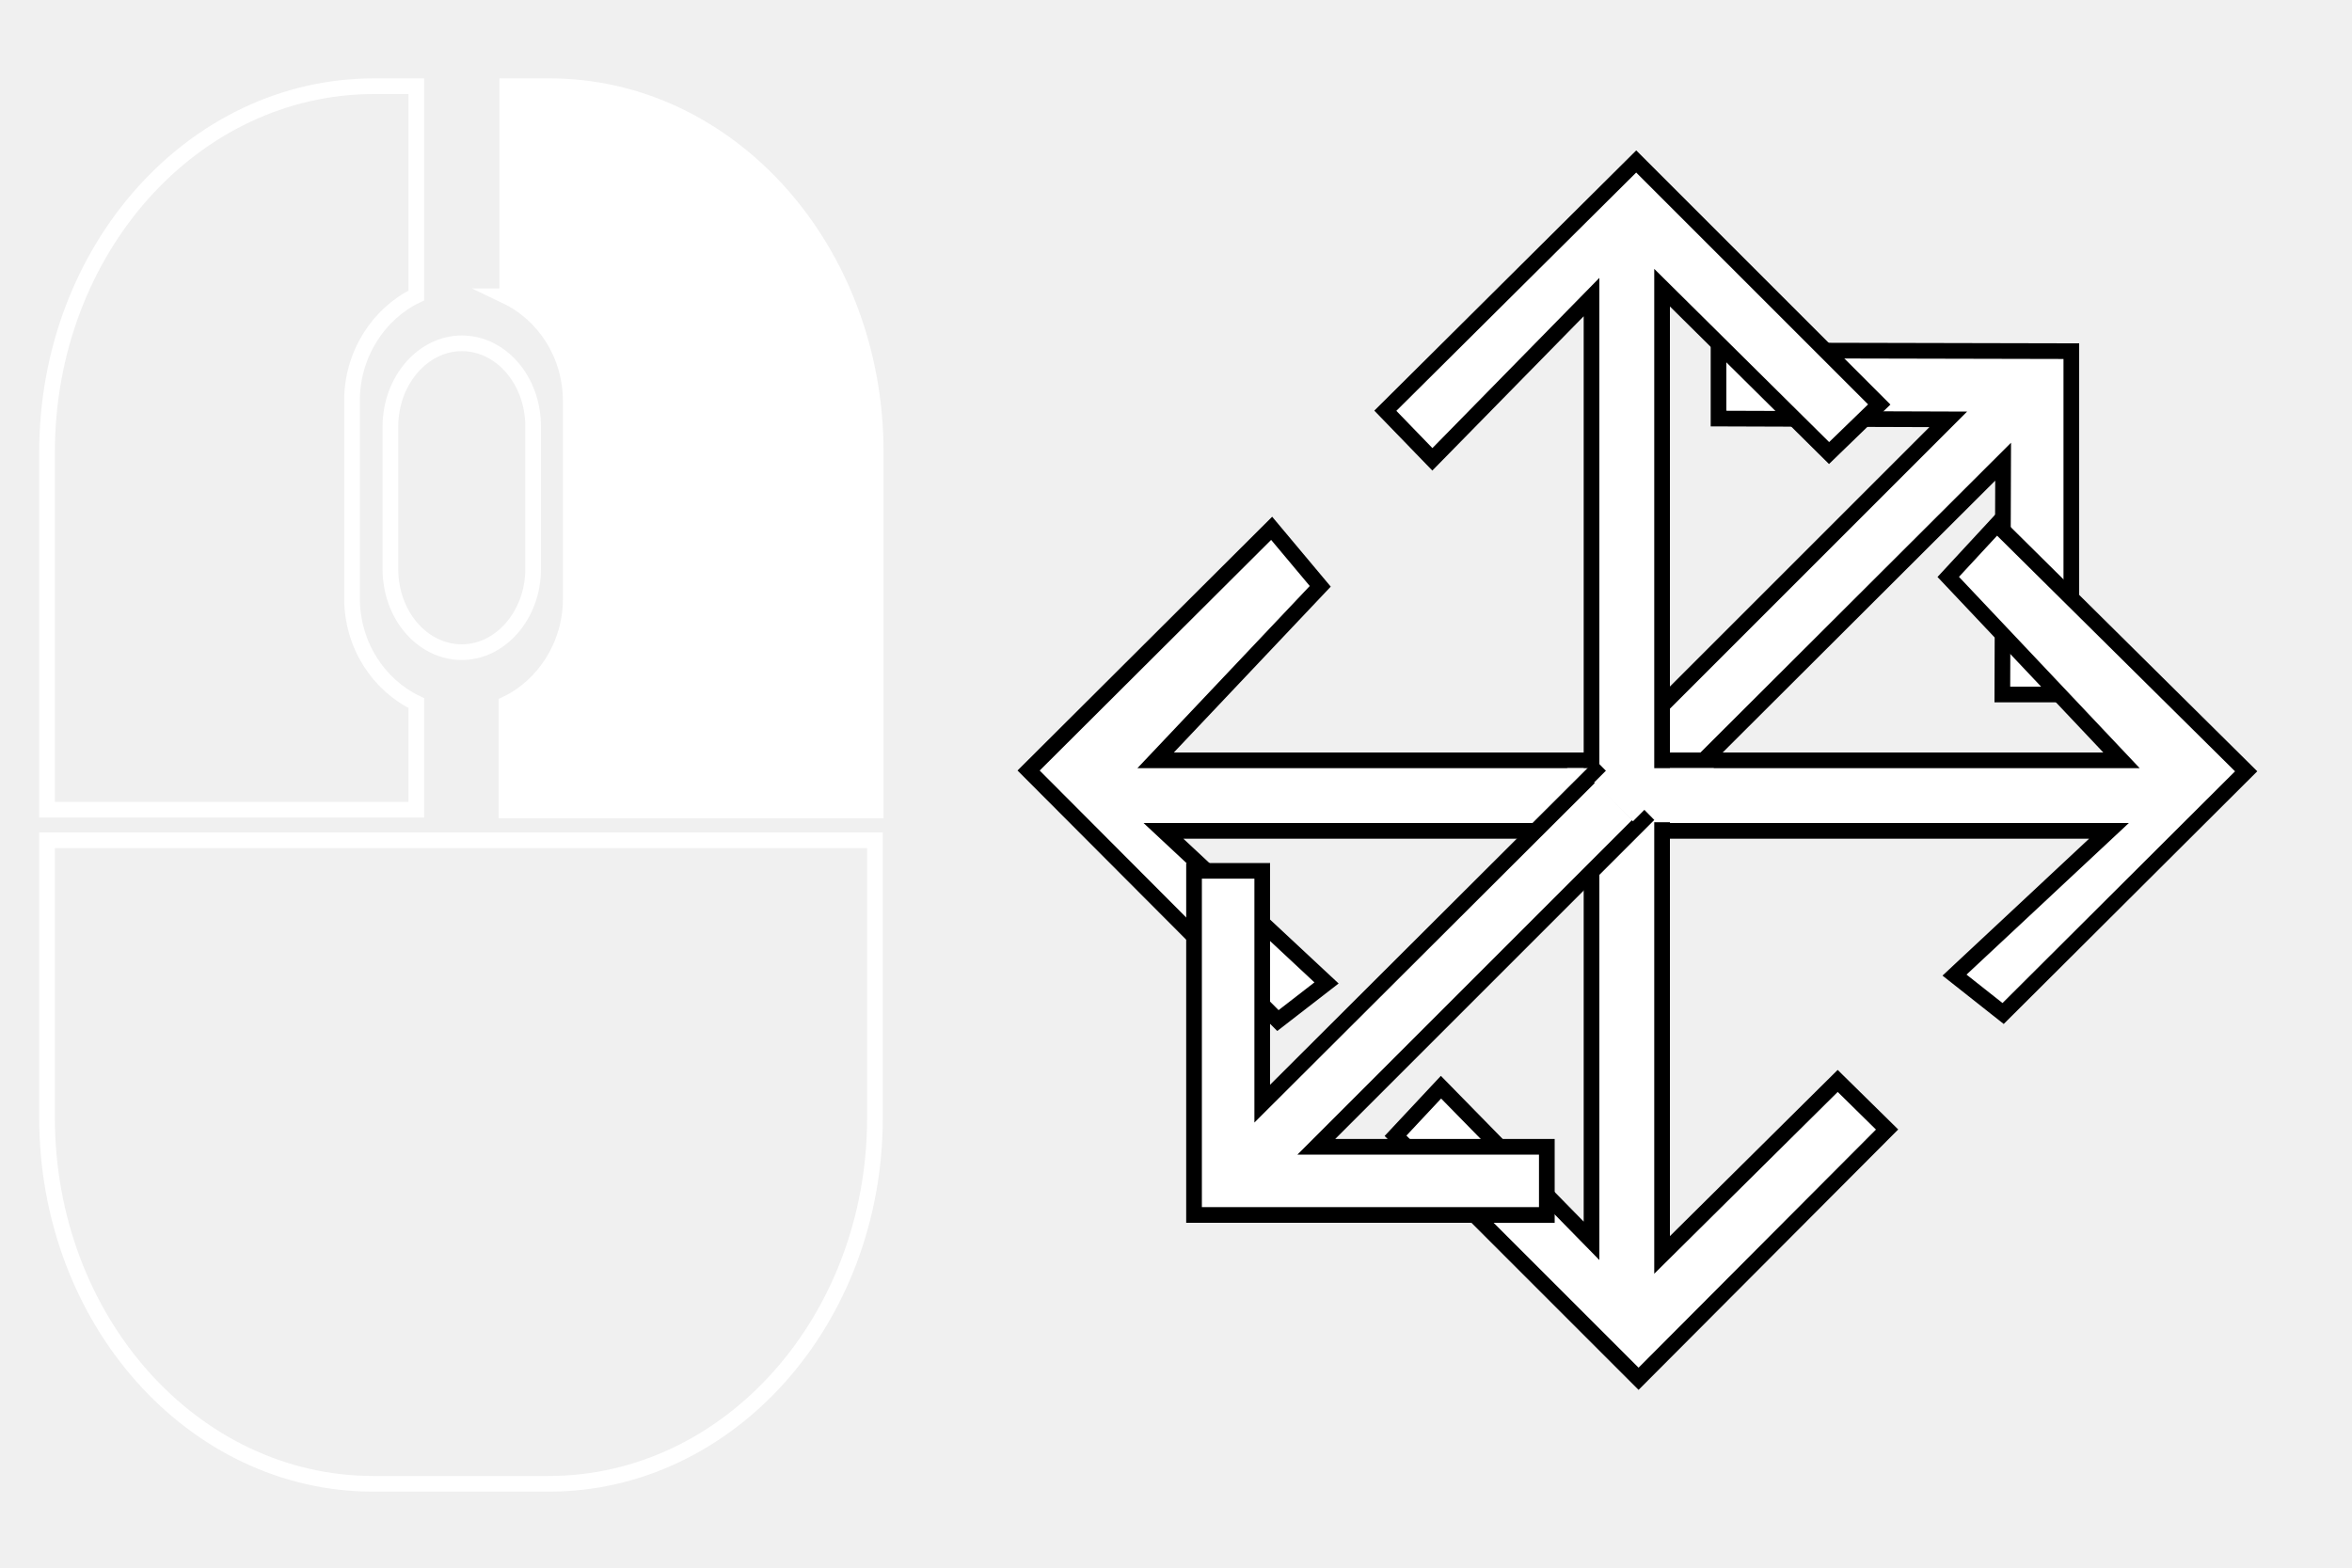
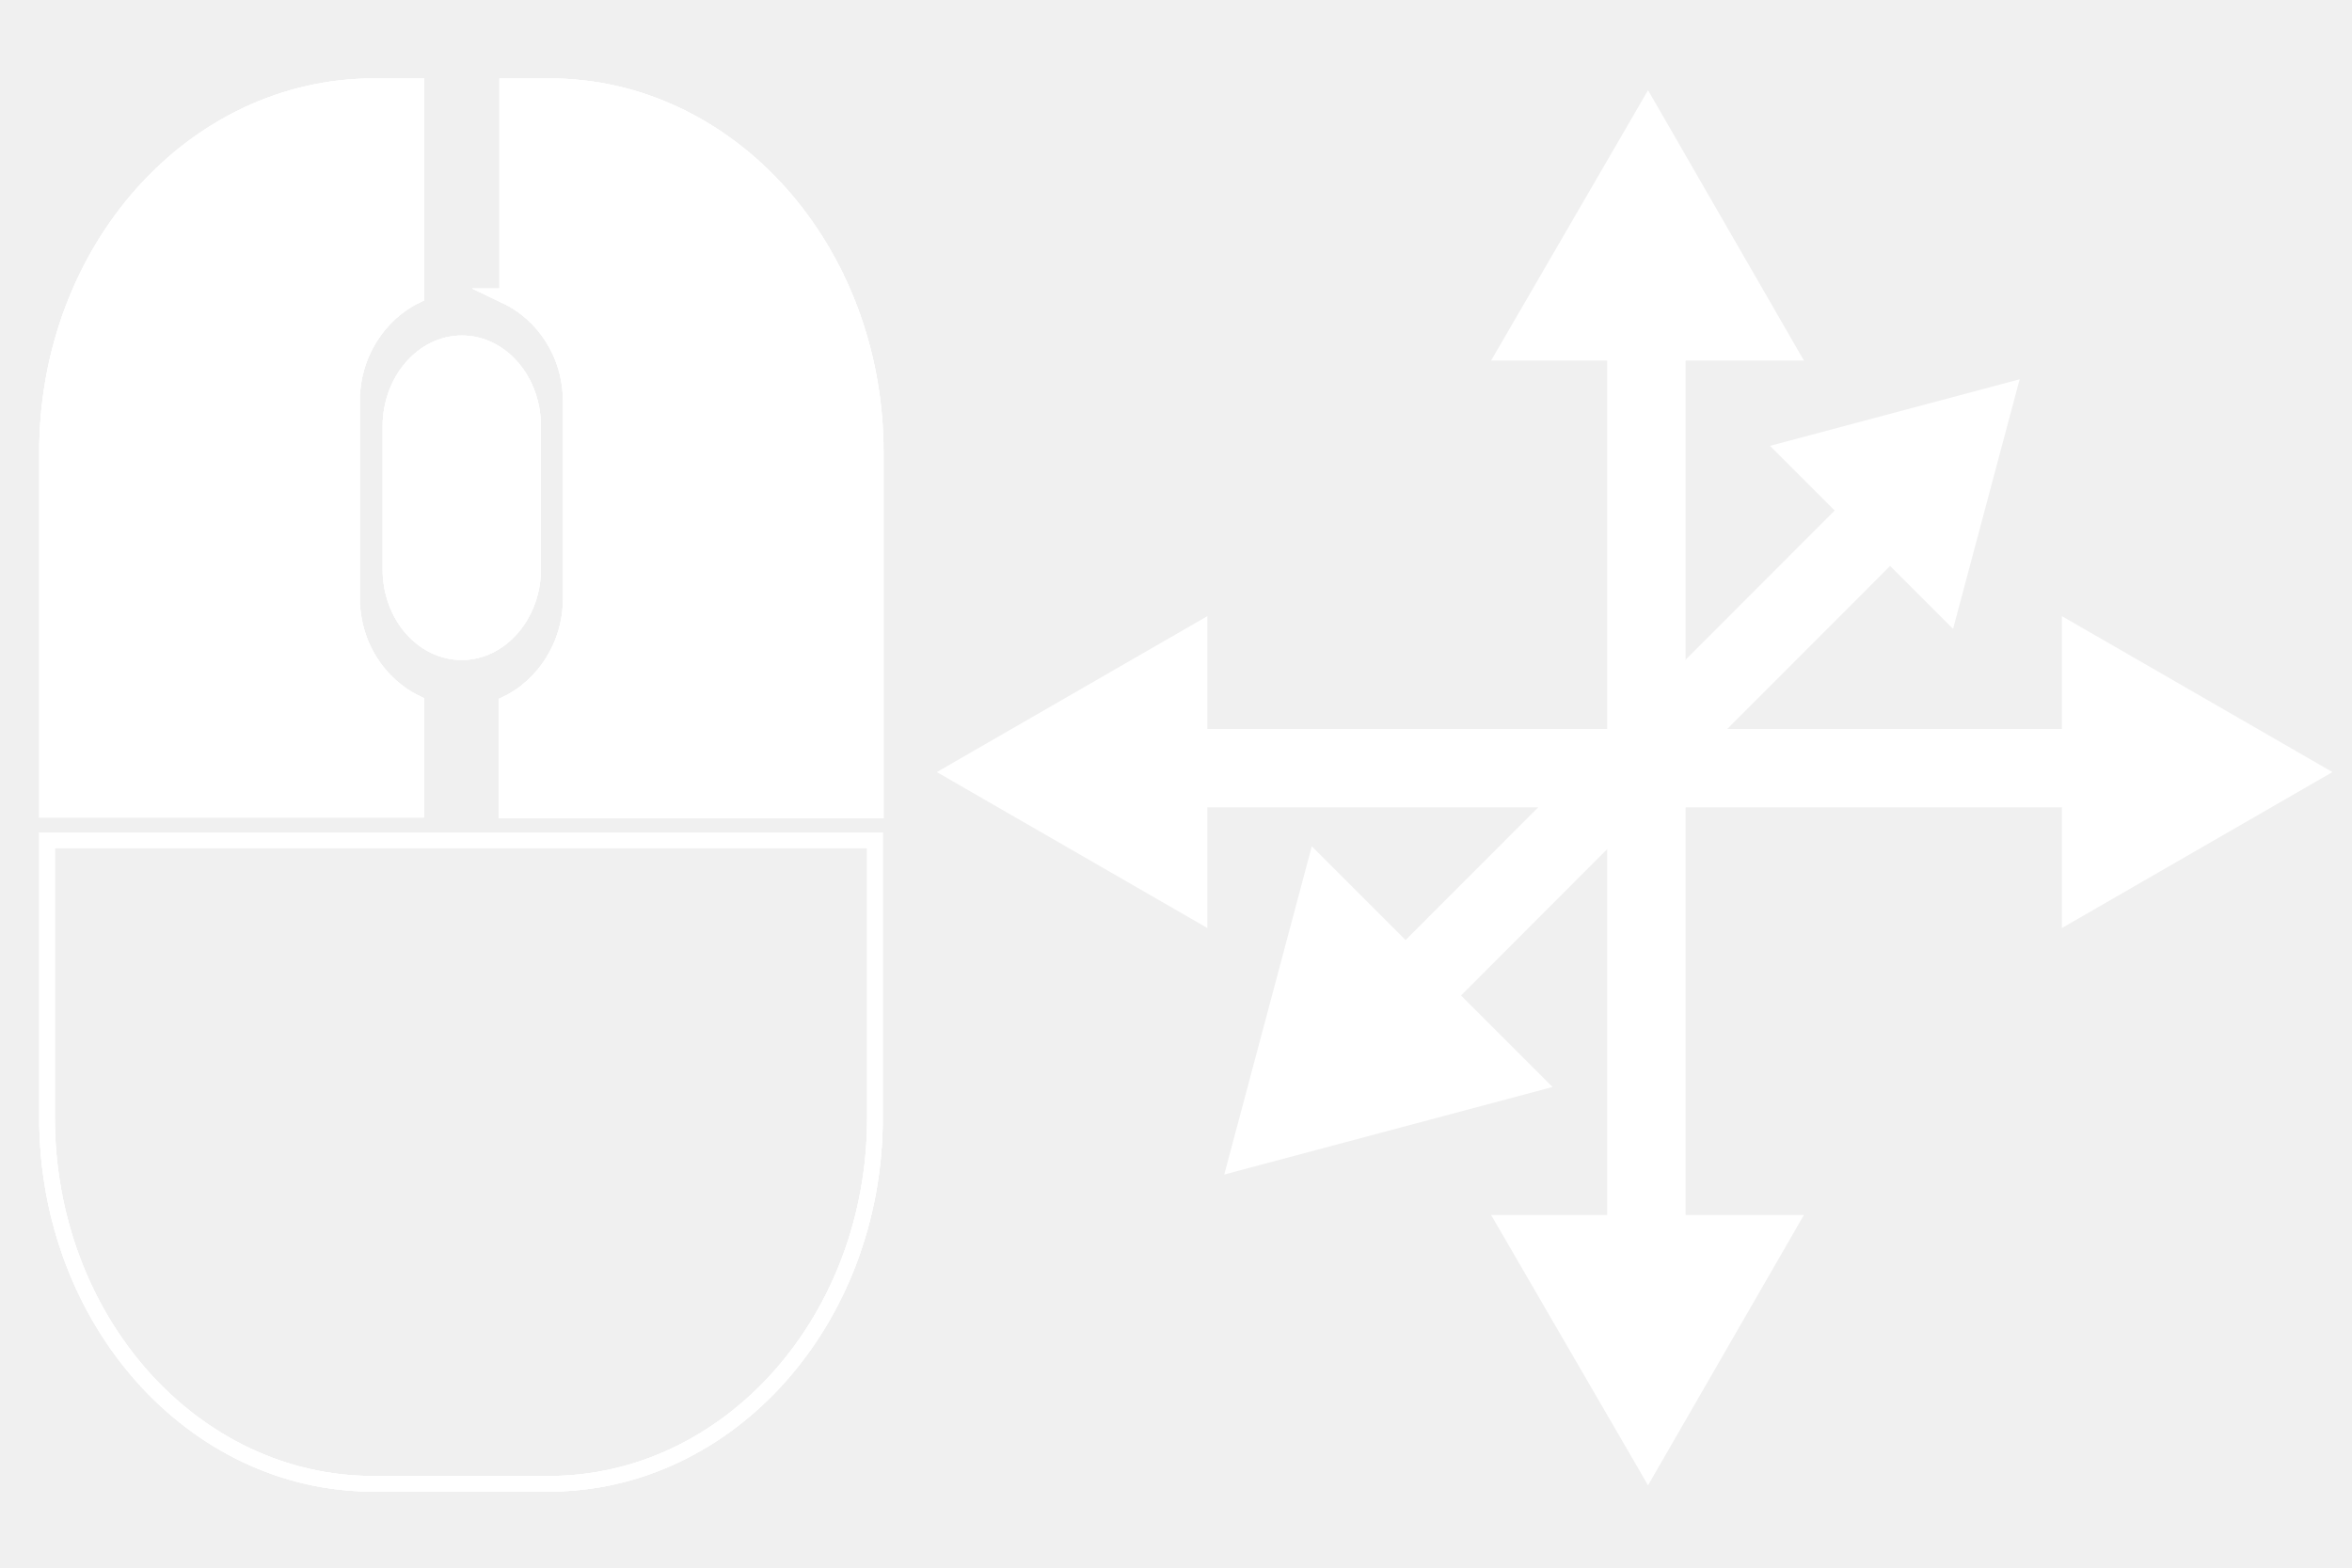
<svg xmlns="http://www.w3.org/2000/svg" version="1.1" x="0px" y="0px" viewBox="0 0 300 200" enable-background="new 0 0 300 200" xml:space="preserve">
  <g id="BG" display="none">
    <rect display="inline" width="300" height="199" />
  </g>
  <g id="Mouse">
-     <g id="Mouse_MMB" display="none">
-       <path display="inline" fill="#FFFFFF" stroke="#FFFFFF" stroke-width="2" stroke-miterlimit="10" d="M68,72.6    c0,5.8-4.1,10.6-9.1,10.6l0,0c-5,0-9.1-4.7-9.1-10.6V54.4c0-5.8,4.1-10.6,9.1-10.6l0,0c5,0,9.1,4.7,9.1,10.6V72.6z" />
-       <g display="inline">
+     <g id="Mouse_MMB">
+       <path fill="#FFFFFF" stroke="#FFFFFF" stroke-width="2" stroke-miterlimit="10" d="M68,72.6c0,5.8-4.1,10.6-9.1,10.6l0,0    c-5,0-9.1-4.7-9.1-10.6V54.4c0-5.8,4.1-10.6,9.1-10.6l0,0c5,0,9.1,4.7,9.1,10.6V72.6z" />
+       <g>
        <path fill="none" stroke="#FFFFFF" stroke-width="2" stroke-miterlimit="10" d="M64.6,37.8c4.8,2.3,8.2,7.4,8.2,13.4v25.2     c0,5.9-3.4,11.1-8.2,13.4v13.6h47.1V57.7c0-25.8-18.6-46.7-41.6-46.7h-5.4V37.8z" />
        <path fill="none" stroke="#FFFFFF" stroke-width="2" stroke-miterlimit="10" d="M6,107.2v35.4c0,25.8,18.6,46.7,41.6,46.7h22.4     c23,0,41.6-20.9,41.6-46.7v-35.4H6z" />
        <path fill="none" stroke="#FFFFFF" stroke-width="2" stroke-miterlimit="10" d="M53.1,103.3V89.7c-4.8-2.3-8.2-7.4-8.2-13.4V51.1     c0-5.9,3.4-11.1,8.2-13.4V11h-5.4C24.6,11,6,31.9,6,57.7v45.6H53.1z" />
      </g>
    </g>
-     <g id="Mouse_LMB" display="none">
-       <path display="inline" fill="none" stroke="#FFFFFF" stroke-width="2" stroke-miterlimit="10" d="M68,72.6    c0,5.8-4.1,10.6-9.1,10.6l0,0c-5,0-9.1-4.7-9.1-10.6V54.4c0-5.8,4.1-10.6,9.1-10.6l0,0c5,0,9.1,4.7,9.1,10.6V72.6z" />
-       <g display="inline">
+     <g id="Mouse_LMB">
+       <path fill="none" stroke="#FFFFFF" stroke-width="2" stroke-miterlimit="10" d="M68,72.6c0,5.8-4.1,10.6-9.1,10.6l0,0    c-5,0-9.1-4.7-9.1-10.6V54.4c0-5.8,4.1-10.6,9.1-10.6l0,0c5,0,9.1,4.7,9.1,10.6V72.6z" />
+       <g>
        <path fill="none" stroke="#FFFFFF" stroke-width="2" stroke-miterlimit="10" d="M64.6,37.8c4.8,2.3,8.2,7.4,8.2,13.4v25.2     c0,5.9-3.4,11.1-8.2,13.4v13.6h47.1V57.7c0-25.8-18.6-46.7-41.6-46.7h-5.4V37.8z" />
        <path fill="none" stroke="#FFFFFF" stroke-width="2" stroke-miterlimit="10" d="M6,107.2v35.4c0,25.8,18.6,46.7,41.6,46.7h22.4     c23,0,41.6-20.9,41.6-46.7v-35.4H6z" />
        <path fill="#FFFFFF" stroke="#FFFFFF" stroke-width="2" stroke-miterlimit="10" d="M53.1,103.3V89.7c-4.8-2.3-8.2-7.4-8.2-13.4     V51.1c0-5.9,3.4-11.1,8.2-13.4V11h-5.4C24.6,11,6,31.9,6,57.7v45.6H53.1z" />
      </g>
    </g>
    <g id="Mouse_RMB">
      <path fill="none" stroke="#FFFFFF" stroke-width="2" stroke-miterlimit="10" d="M68,72.6c0,5.8-4.1,10.6-9.1,10.6l0,0    c-5,0-9.1-4.7-9.1-10.6V54.4c0-5.8,4.1-10.6,9.1-10.6l0,0c5,0,9.1,4.7,9.1,10.6V72.6z" />
      <g>
        <path fill="#FFFFFF" stroke="#FFFFFF" stroke-width="2" stroke-miterlimit="10" d="M64.6,37.8c4.8,2.3,8.2,7.4,8.2,13.4v25.2     c0,5.9-3.4,11.1-8.2,13.4v13.6h47.1V57.7c0-25.8-18.6-46.7-41.6-46.7h-5.4V37.8z" />
        <path fill="none" stroke="#FFFFFF" stroke-width="2" stroke-miterlimit="10" d="M6,107.2v35.4c0,25.8,18.6,46.7,41.6,46.7h22.4     c23,0,41.6-20.9,41.6-46.7v-35.4H6z" />
        <path fill="none" stroke="#FFFFFF" stroke-width="2" stroke-miterlimit="10" d="M53.1,103.3V89.7c-4.8-2.3-8.2-7.4-8.2-13.4V51.1     c0-5.9,3.4-11.1,8.2-13.4V11h-5.4C24.6,11,6,31.9,6,57.7v45.6H53.1z" />
      </g>
    </g>
  </g>
  <g id="Icons">
    <path id="rotate" display="none" fill="none" stroke="#FFFFFF" stroke-width="10" stroke-miterlimit="10" d="M212.9,35.3   c35,0,63.4,28.4,63.4,63.4s-28.4,63.4-63.4,63.4s-63.4-28.4-63.4-63.4c0-12.4,3.5-23.9,9.6-33.6 M173.1,97.3l-12.8-34l-35,13.2" />
    <g id="Brush" display="none">
      <path display="inline" fill="none" stroke="#FFFFFF" stroke-width="2" stroke-linejoin="round" stroke-miterlimit="10" d="    M217.7,116.3c15.4,14.8,12.4,23.2,34.7,36" />
      <g display="inline">
        <path fill="none" stroke="#FFFFFF" stroke-width="6" stroke-linejoin="round" stroke-miterlimit="10" d="M146.9,35.3     c12.9,12.8,41.3,55.6,44.5,59.8c-4.3,26.8,45,58.4,55,62.1c10,3.7,36.7,5,36.7,5s-10-12-13.3-18c-3.3-6-17.8-49.4-44.7-66.3     c-2.1-4.9-11.6-16.5-34.5-45.3" />
      </g>
      <path display="inline" fill="none" stroke="#FFFFFF" stroke-width="2" stroke-miterlimit="10" d="M197.7,91c0,0,18-1.3,21.7-9" />
    </g>
    <g id="Zoom" display="none">
      <circle display="inline" fill="none" stroke="#FFFFFF" stroke-width="10" stroke-miterlimit="10" cx="231.2" cy="74.8" r="47.2" />
      <polyline display="inline" fill="none" stroke="#FFFFFF" stroke-width="10" stroke-miterlimit="10" points="202.9,115.8     156.5,162.2 142.5,146.2 188.9,100.8   " />
    </g>
-     <g>
-       <polygon fill="#FFFFFF" stroke="#000000" stroke-width="2" stroke-miterlimit="10" points="213,101.3 206.8,95.2 248.5,53.5     219.2,53.4 219.2,44.7 264.2,44.8 264.2,88.6 255.4,88.6 255.5,58.9   " />
-       <polygon fill="#FFFFFF" stroke="#000000" stroke-width="2" stroke-miterlimit="10" points="163,130.2 131.2,98.3 162.2,67.4     168.4,74.8 147.4,97 270.6,97 248.5,73.6 254.7,66.9 286.5,98.4 255.5,129.3 249.3,124.4 269,106 148.4,106 169.2,125.4   " />
-       <polygon fill="#FFFFFF" stroke="#000000" stroke-width="2" stroke-miterlimit="10" points="209,175.9 178,144.9 183.8,138.7     203,158.3 203,37.9 182.7,58.6 176.7,52.4 208.7,20.6 239.7,51.6 233.3,57.8 212,36.7 212,160.1 234.4,137.9 240.7,144.1   " />
-       <rect x="199.9" y="98" fill="#FFFFFF" width="18.7" height="6.9" />
-       <polygon fill="#FFFFFF" stroke="#000000" stroke-width="2" stroke-miterlimit="10" points="197.3,155 152.3,155 152.3,111.1     161,111.1 161,140.8 203.5,98.4 209.6,104.6 167.9,146.3 197.3,146.3   " />
-       <rect x="205.1" y="97.1" transform="matrix(0.7071 -0.7071 0.7071 0.7071 -10.3543 176.1943)" fill="#FFFFFF" width="4.8" height="7" />
-     </g>
+     <line fill="none" stroke="#FFFFFF" stroke-width="10" stroke-miterlimit="10" x1="210" y1="24" x2="210" y2="173" />
+     <polygon fill="#FFFFFF" stroke="#FFFFFF" stroke-width="6" stroke-miterlimit="10" points="195.4,43 210.2,17.5 224.9,43  " />
+     <polygon fill="#FFFFFF" stroke="#FFFFFF" stroke-width="6" stroke-miterlimit="10" points="224.9,158 210.2,183.5 195.4,158  " />
+     <line fill="none" stroke="#FFFFFF" stroke-width="10" stroke-miterlimit="10" x1="285" y1="98" x2="136" y2="98" />
+     <polygon fill="#FFFFFF" stroke="#FFFFFF" stroke-width="6" stroke-miterlimit="10" points="266,83.8 291.5,98.5 266,113.2  " />
+     <polygon fill="#FFFFFF" stroke="#FFFFFF" stroke-width="6" stroke-miterlimit="10" points="151,113.2 125.5,98.5 151,83.8  " />
+     <line fill="none" stroke="#FFFFFF" stroke-width="10" stroke-miterlimit="10" x1="250.6" y1="55.6" x2="168.9" y2="137.4" />
+     <polygon fill="#FFFFFF" stroke="#FFFFFF" stroke-width="2" stroke-miterlimit="10" points="227.7,57.4 256.2,49.8 248.6,78.3  " />
+     <polygon fill="#FFFFFF" stroke="#FFFFFF" stroke-width="8" stroke-miterlimit="10" points="190.3,136.6 161.8,144.2 169.4,115.7     " />
  </g>
</svg>
